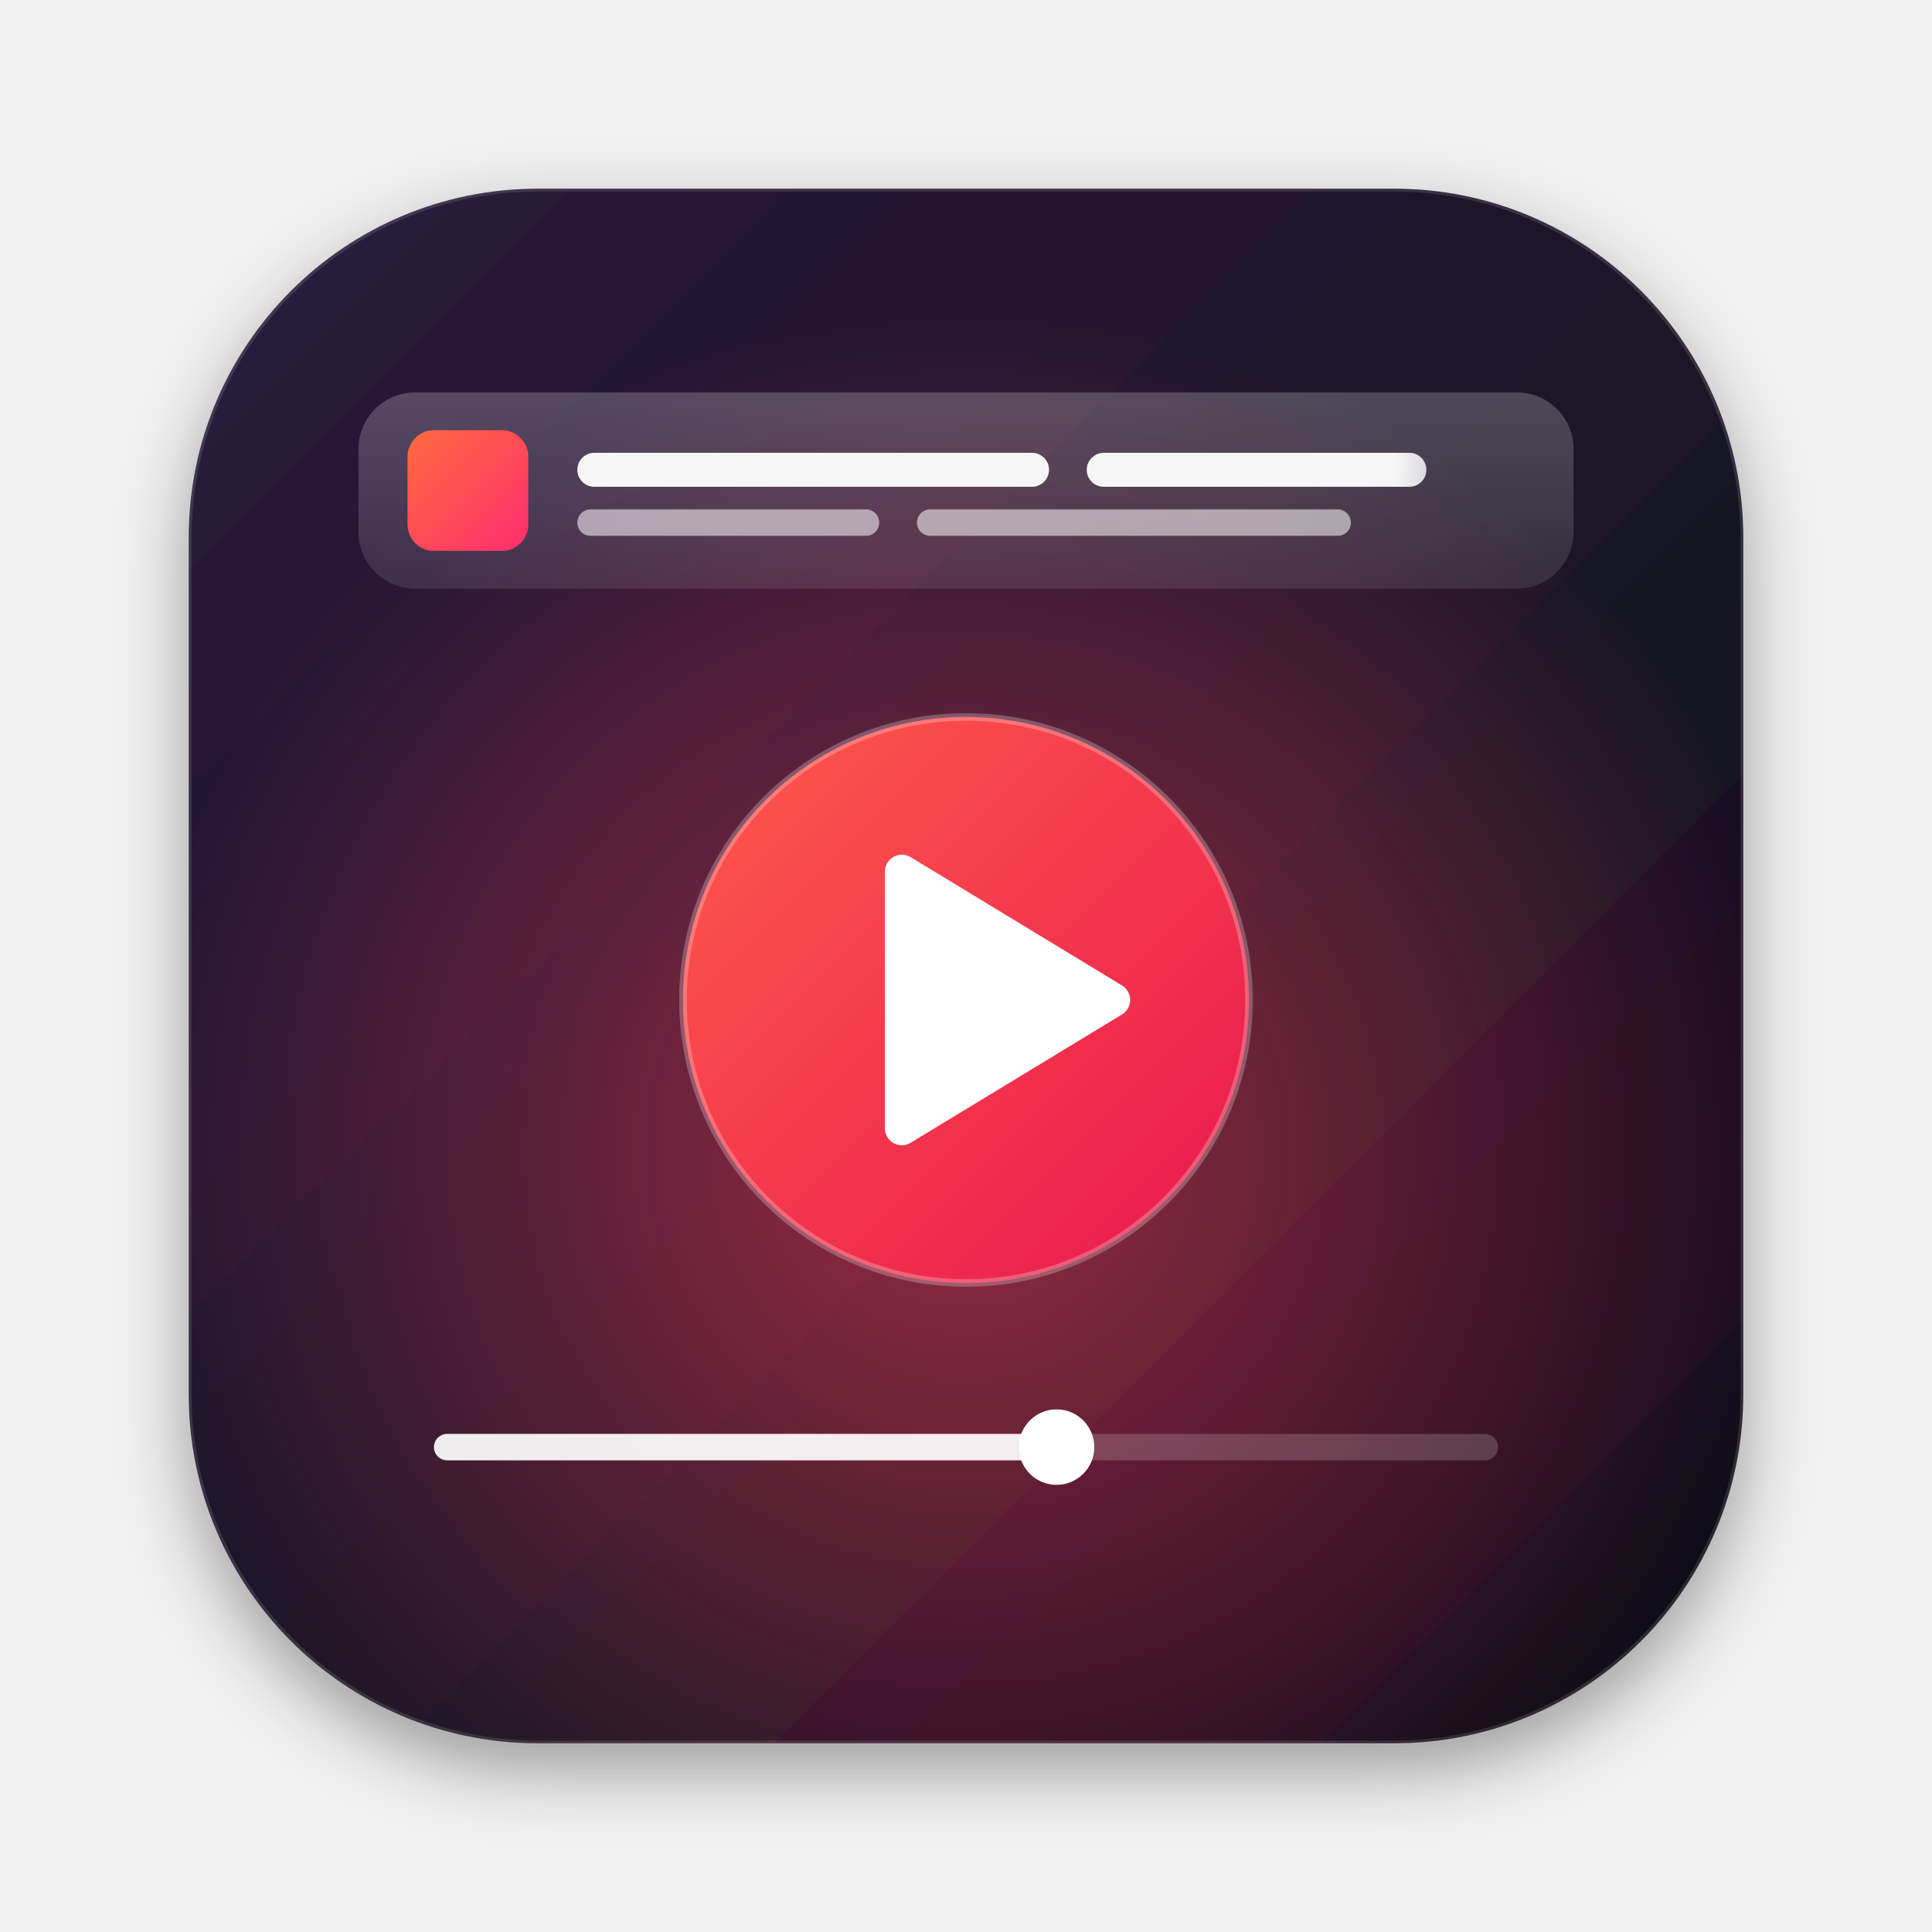
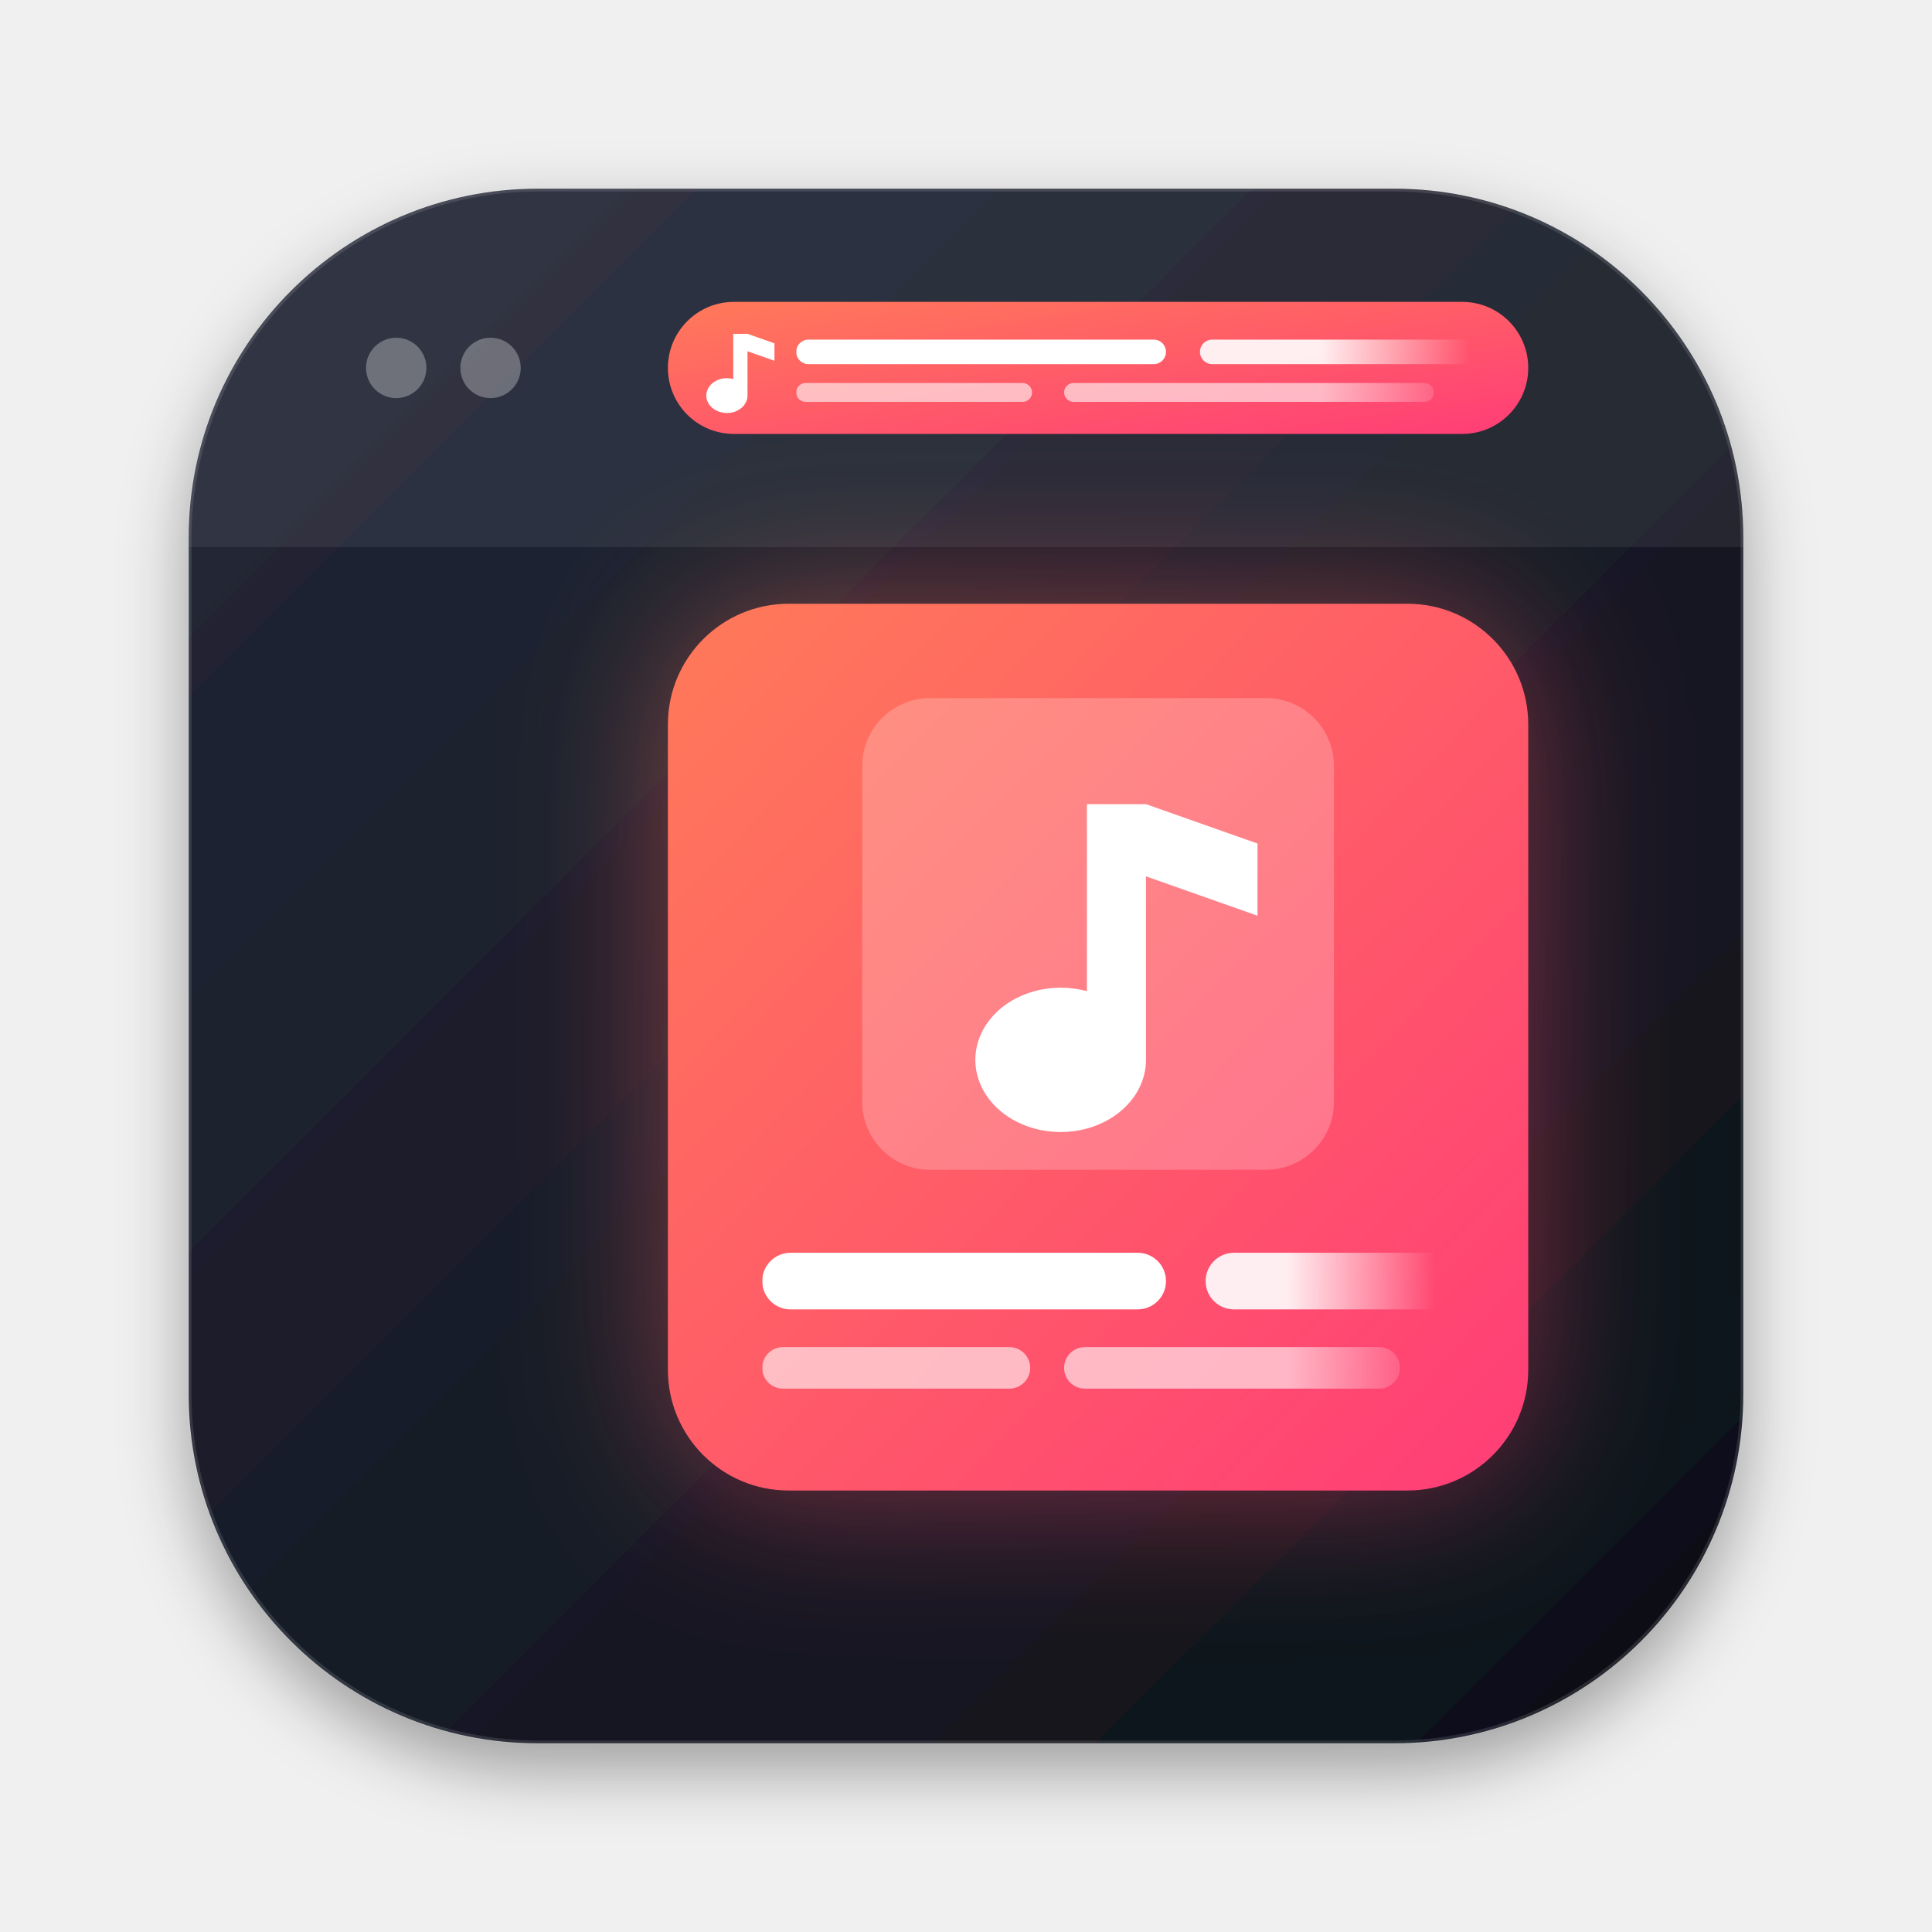
<svg xmlns="http://www.w3.org/2000/svg" width="1024" height="1024" viewBox="0 0 1024 1024">
  <defs>
    <linearGradient id="bg" x1="0" y1="0" x2="1" y2="1">
-       <stop offset="0" stop-color="#2a1b3d" />
-       <stop offset="0.55" stop-color="#1a1426" />
-       <stop offset="1" stop-color="#0e0c16" />
+       <stop offset="0" stop-color="#232838" />
+       <stop offset="1" stop-color="#0d0f17" />
    </linearGradient>
-     <radialGradient id="glow" cx="0.5" cy="0.62" r="0.55">
-       <stop offset="0" stop-color="#ff3b5c" stop-opacity="0.55" />
-       <stop offset="1" stop-color="#ff3b5c" stop-opacity="0" />
-     </radialGradient>
-     <linearGradient id="bar" x1="0" y1="0" x2="0" y2="1">
-       <stop offset="0" stop-color="#ffffff" stop-opacity="0.22" />
-       <stop offset="1" stop-color="#ffffff" stop-opacity="0.10" />
-     </linearGradient>
-     <linearGradient id="art" x1="0" y1="0" x2="1" y2="1">
-       <stop offset="0" stop-color="#ff6a3d" />
-       <stop offset="1" stop-color="#ff2d6f" />
-     </linearGradient>
-     <linearGradient id="btn" x1="0" y1="0" x2="1" y2="1">
-       <stop offset="0" stop-color="#ff5a4a" />
-       <stop offset="1" stop-color="#e8174f" />
+     <linearGradient id="pill" x1="0" y1="0" x2="1" y2="1">
+       <stop offset="0" stop-color="#ff7a59" />
+       <stop offset="1" stop-color="#ff3d77" />
    </linearGradient>
    <linearGradient id="fade" x1="0" y1="0" x2="1" y2="0">
-       <stop offset="0" stop-color="#fff" stop-opacity="1" />
-       <stop offset="0.8" stop-color="#fff" stop-opacity="1" />
+       <stop offset="0" stop-color="#fff" />
+       <stop offset="0.78" stop-color="#fff" />
      <stop offset="1" stop-color="#fff" stop-opacity="0" />
    </linearGradient>
-     <mask id="textFade">
-       <rect x="300" y="200" width="550" height="120" fill="url(#fade)" />
-     </mask>
-     <filter id="shadow" x="-20%" y="-20%" width="140%" height="140%">
-       <feDropShadow dx="0" dy="14" stdDeviation="18" flood-color="#000" flood-opacity="0.35" />
+     <filter id="sh" x="-20%" y="-20%" width="140%" height="140%">
+       <feDropShadow dx="0" dy="14" stdDeviation="18" flood-opacity="0.35" />
    </filter>
-     <clipPath id="squircle">
+     <filter id="glow" x="-40%" y="-40%" width="180%" height="180%">
+       <feGaussianBlur stdDeviation="40" />
+     </filter>
+     <clipPath id="sq">
      <rect x="100" y="100" width="824" height="824" rx="185" />
    </clipPath>
  </defs>
-   <g filter="url(#shadow)">
+   <g filter="url(#sh)">
    <rect x="100" y="100" width="824" height="824" rx="185" fill="url(#bg)" />
  </g>
-   <g clip-path="url(#squircle)">
-     <rect x="100" y="100" width="824" height="824" fill="url(#glow)" />
-     <rect x="190" y="208" width="644" height="104" rx="30" fill="url(#bar)" />
-     <rect x="216" y="228" width="64" height="64" rx="14" fill="url(#art)" />
-     <g mask="url(#textFade)" fill="#ffffff">
-       <rect x="306" y="240" width="250" height="18" rx="9" opacity="0.95" />
-       <rect x="576" y="240" width="180" height="18" rx="9" opacity="0.95" />
-       <rect x="306" y="270" width="160" height="14" rx="7" opacity="0.55" />
-       <rect x="486" y="270" width="230" height="14" rx="7" opacity="0.55" />
+   <g clip-path="url(#sq)">
+     <rect x="100" y="100" width="824" height="190" fill="#ffffff" fill-opacity="0.07" />
+     <circle cx="210" cy="195" r="16" fill="#fff" opacity="0.3" />
+     <circle cx="260" cy="195" r="16" fill="#fff" opacity="0.3" />
+     <rect x="354" y="160" width="456" height="70" rx="35" fill="url(#pill)" />
+     <g transform="translate(392.0,195.0) scale(0.420) translate(-300 -505)">
+       <path d="M310 462 v78 a26 22 0 1 1 -18 -21 v-57 z M310 462 l34 12 v22 l-34 -12 z" fill="#fff" />
    </g>
-     <rect x="230" y="760" width="564" height="14" rx="7" fill="#ffffff" opacity="0.18" />
-     <rect x="230" y="760" width="330" height="14" rx="7" fill="#ffffff" opacity="0.9" />
-     <circle cx="560" cy="767" r="20" fill="#ffffff" />
-     <circle cx="512" cy="530" r="150" fill="url(#btn)" />
-     <circle cx="512" cy="530" r="150" fill="none" stroke="#ffffff" stroke-opacity="0.25" stroke-width="4" />
-     <path d="M478 462 L478 598 L590 530 Z" fill="#ffffff" stroke="#ffffff" stroke-width="18" stroke-linejoin="round" />
+     <mask id="mm">
+       <rect x="422" y="170" width="356" height="50" fill="url(#fade)" />
+     </mask>
+     <g mask="url(#mm)" fill="#fff">
+       <rect x="422" y="180" width="196" height="13" rx="6.5" />
+       <rect x="636" y="180" width="178" height="13" rx="6.5" opacity="0.9" />
+       <rect x="422" y="203" width="125" height="10" rx="5" opacity="0.6" />
+       <rect x="564" y="203" width="196" height="10" rx="5" opacity="0.6" />
+     </g>
+     <rect x="354" y="320" width="456" height="470" rx="64" fill="url(#pill)" opacity="0.45" filter="url(#glow)" />
+     <rect x="354" y="320" width="456" height="470" rx="64" fill="url(#pill)" />
+     <rect x="457.0" y="370" width="250" height="250" rx="36" fill="#fff" fill-opacity="0.22" />
+     <g transform="translate(590.0,501.0) scale(1.739) translate(-300 -505)">
+       <path d="M310 462 v78 a26 22 0 1 1 -18 -21 v-57 z M310 462 l34 12 v22 l-34 -12 z" fill="#fff" />
+     </g>
+     <mask id="mp">
+       <rect x="404" y="640" width="356" height="150" fill="url(#fade)" />
+     </mask>
+     <g mask="url(#mp)" fill="#fff">
+       <rect x="404" y="664" width="214" height="30" rx="15" />
+       <rect x="639" y="664" width="160" height="30" rx="15" opacity="0.9" />
+       <rect x="404" y="714" width="142" height="22" rx="11" opacity="0.6" />
+       <rect x="564" y="714" width="178" height="22" rx="11" opacity="0.6" />
+     </g>
  </g>
-   <rect x="100.5" y="100.5" width="823" height="823" rx="185" fill="none" stroke="#ffffff" stroke-opacity="0.12" stroke-width="2" />
+   <rect x="100.5" y="100.5" width="823" height="823" rx="185" fill="none" stroke="#fff" stroke-opacity="0.12" stroke-width="2" />
</svg>
